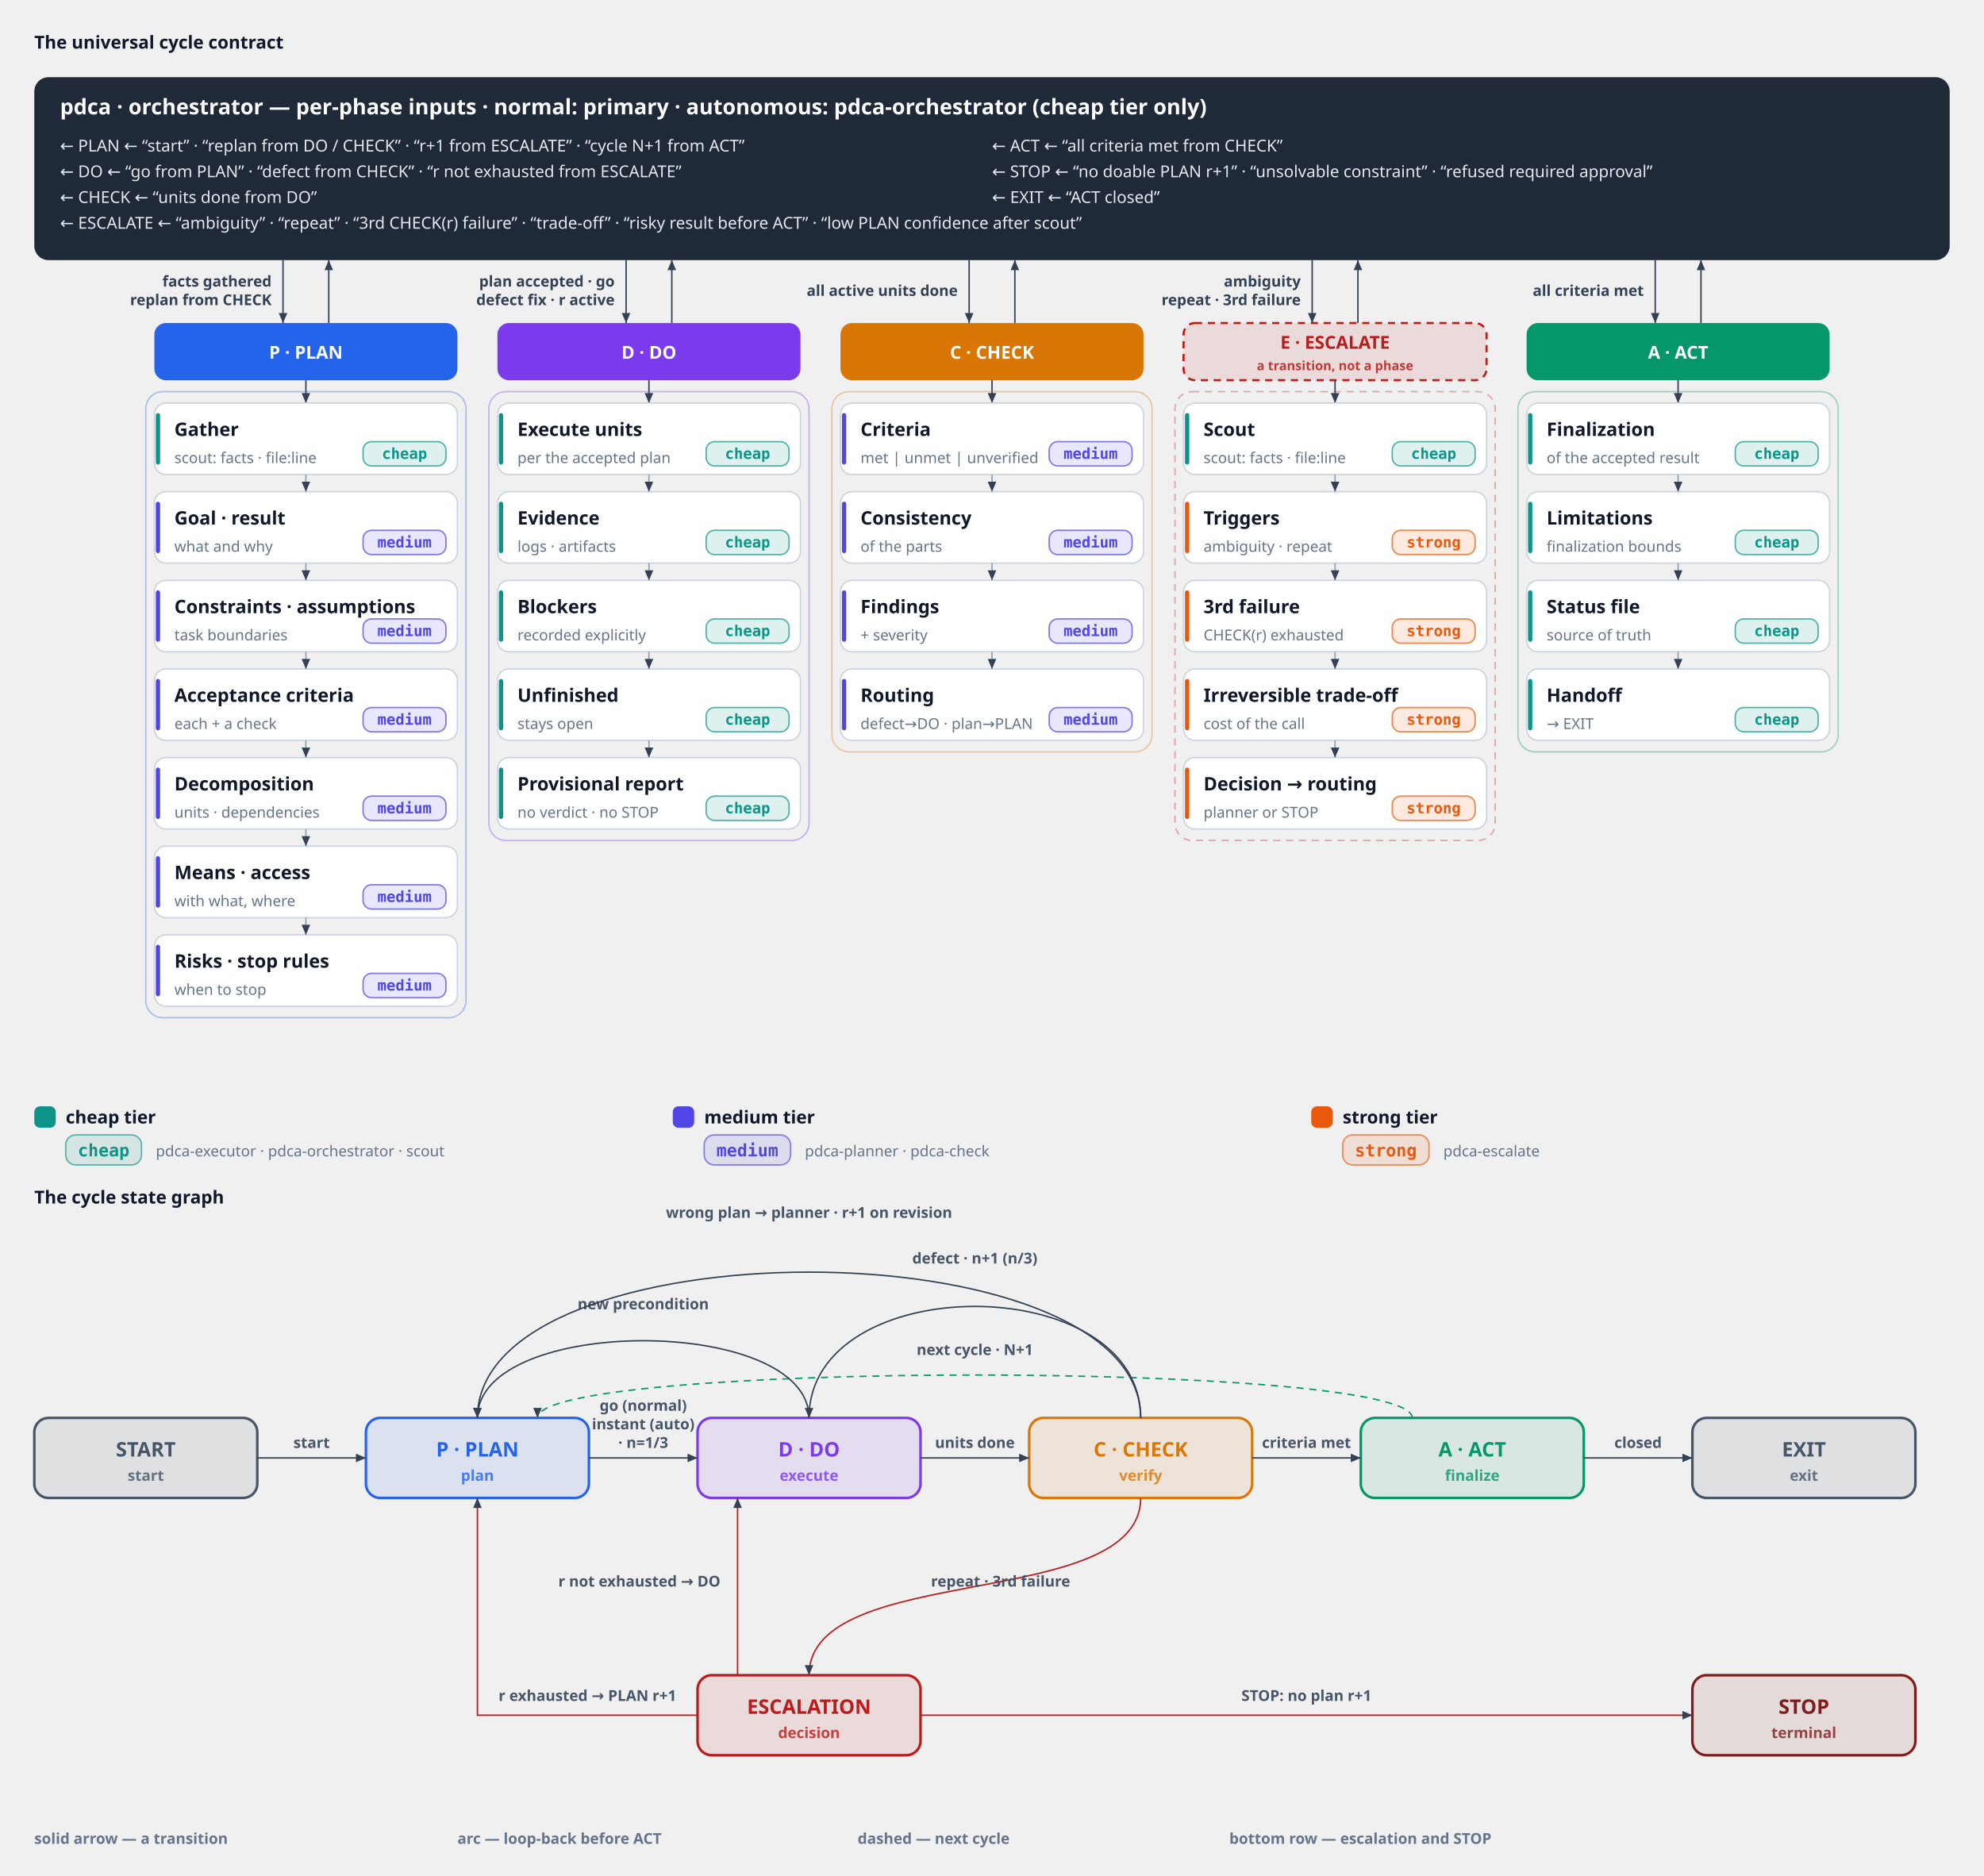
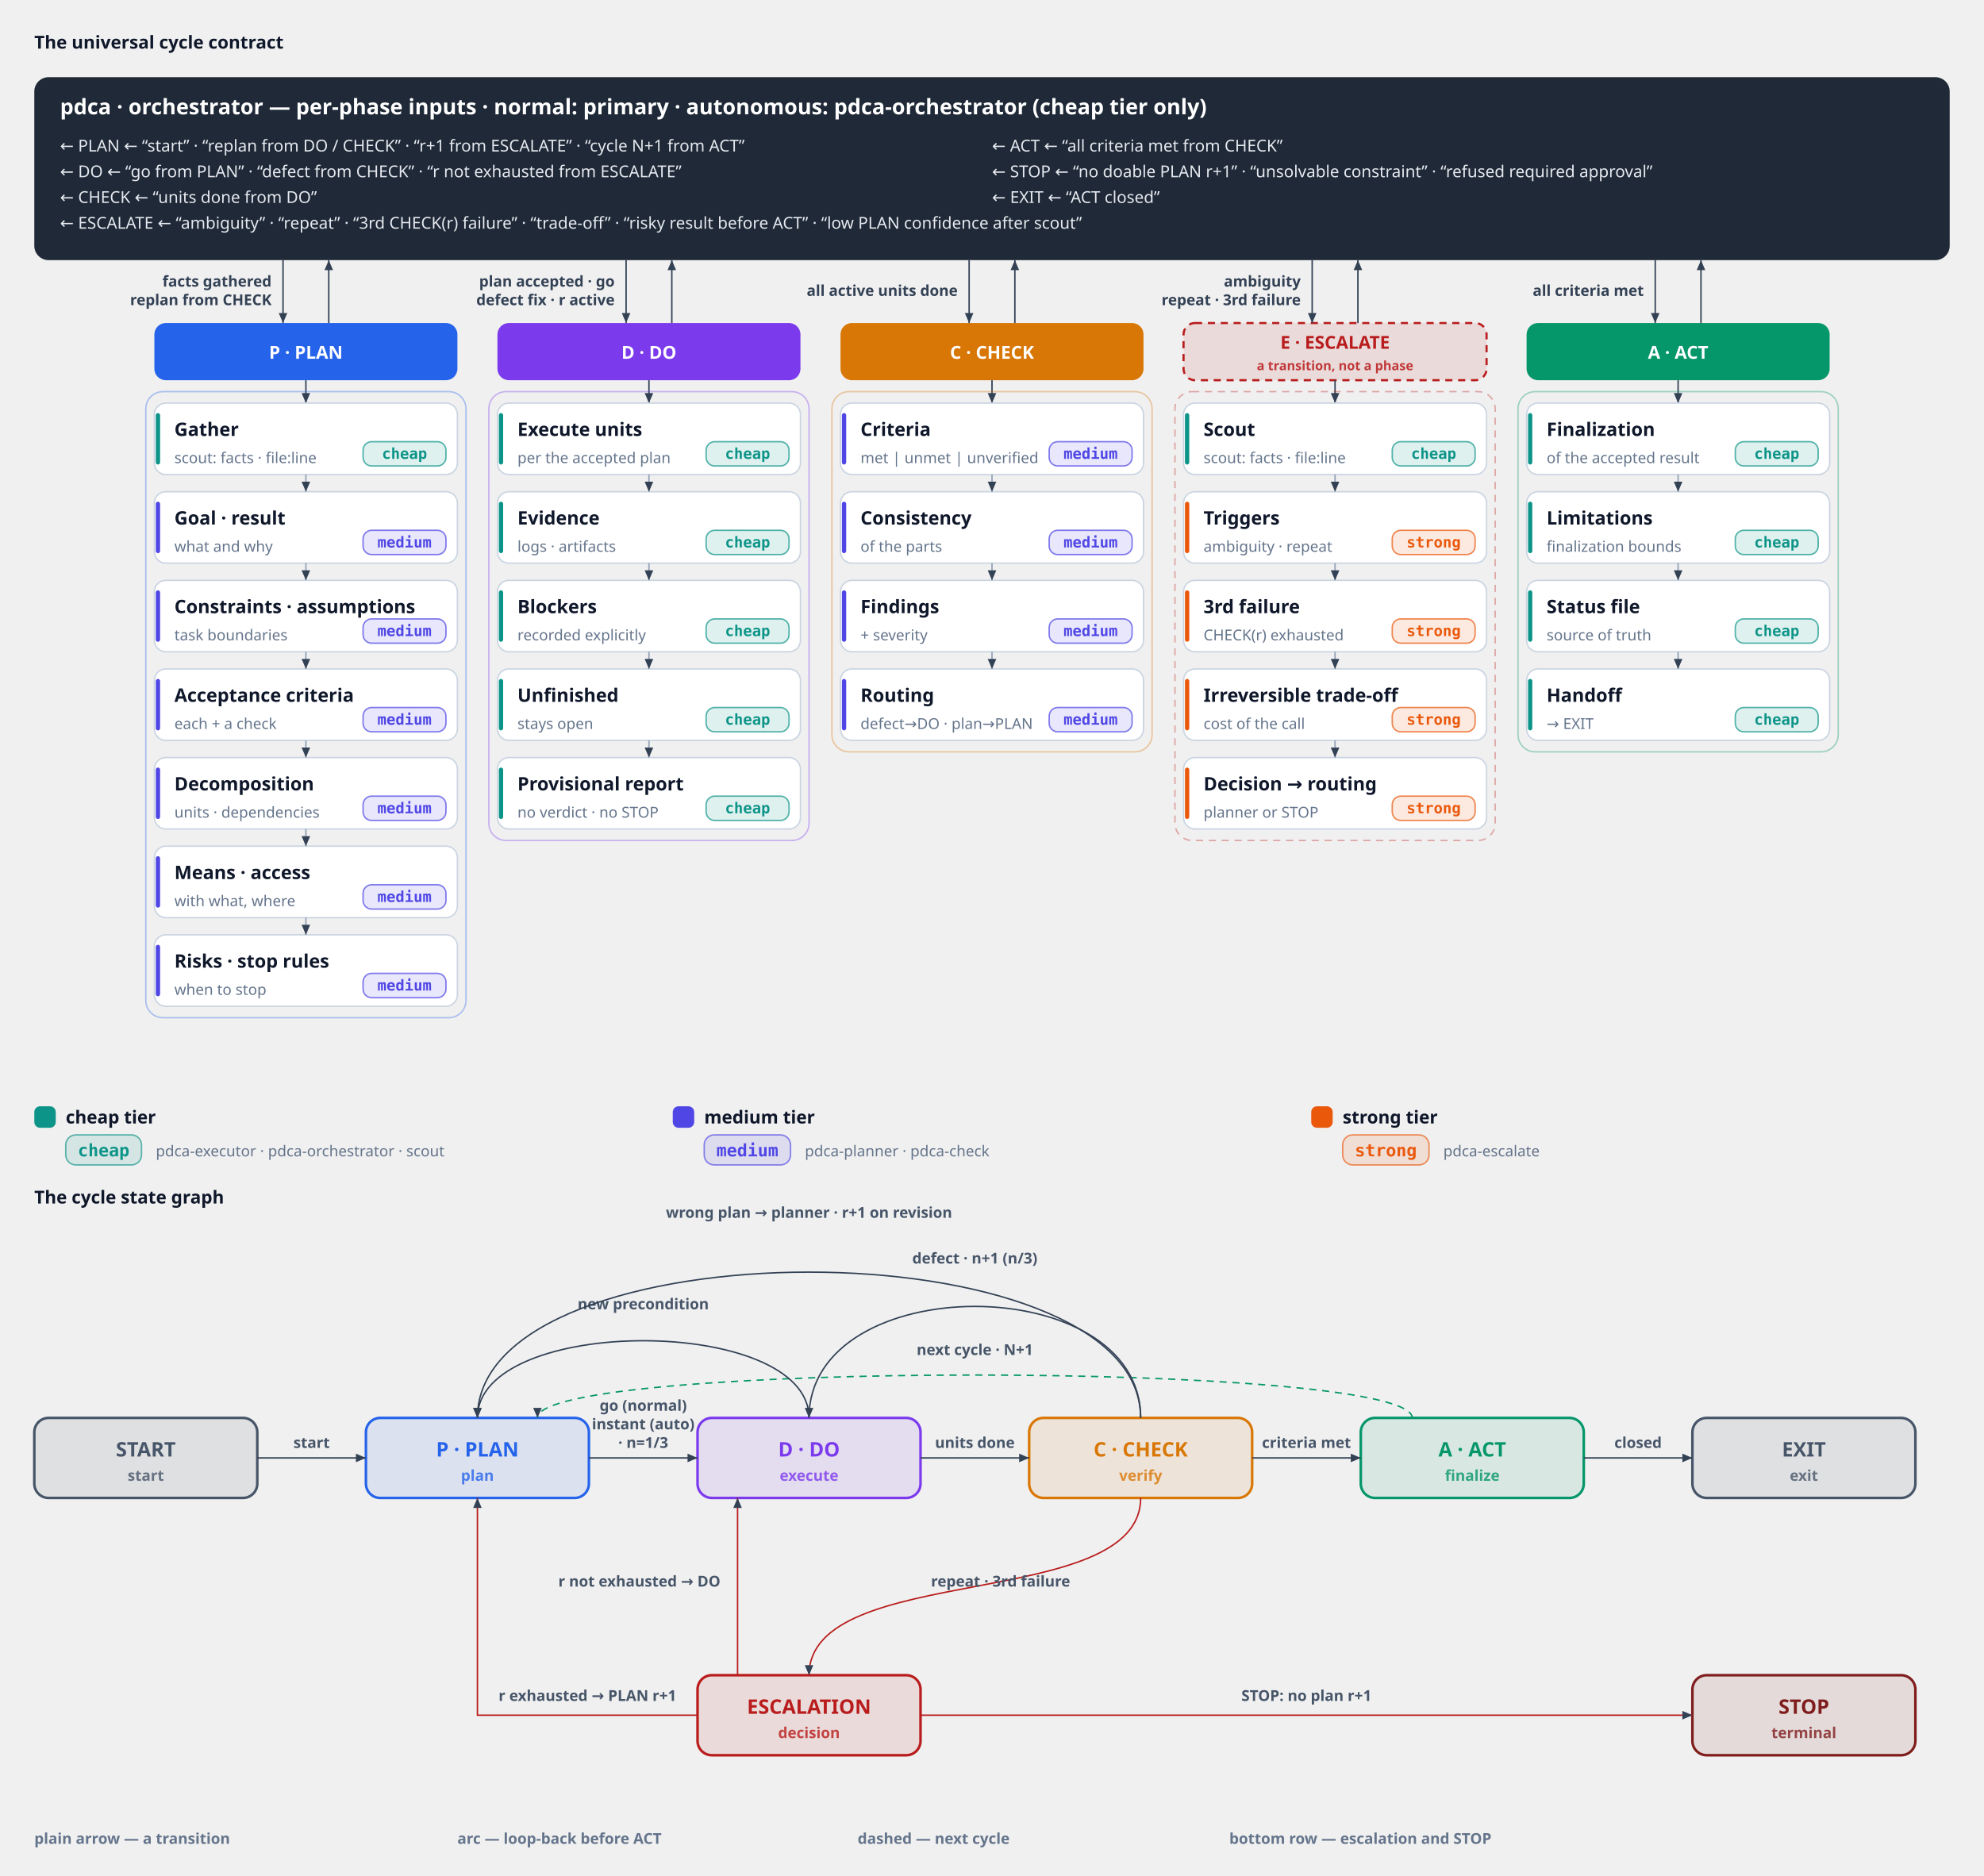
<svg xmlns="http://www.w3.org/2000/svg" viewBox="0 0 1388 1312" width="1388" height="1312" font-family="Segoe UI, system-ui, sans-serif" role="img">
  <defs>
    <marker id="arrow" markerWidth="9" markerHeight="9" refX="7" refY="3" orient="auto">
      <path d="M0,0 L7,3 L0,6 Z" fill="#334155" />
    </marker>
  </defs>
  <style>
.t{font-size:13px;font-weight:600;fill:#0f172a}
.s{font-size:10.5px;fill:#64748b}
.h{font-size:12.5px;font-weight:700;fill:#ffffff}
.h2{font-size:12.5px;font-weight:700}
.h3{font-size:9px;font-weight:600}
.g{font-size:10.5px;font-weight:600}
.band{fill:#1f2937}
.bt{fill:#ffffff;font-size:15px;font-weight:700}
.ol{fill:#e6e9ef;font-size:11.5px}
.lt{font-size:12.5px;font-weight:700;fill:#0f172a}
.ls{font-size:10.5px;fill:#64748b}
.lm{font-family:ui-monospace,Consolas,Menlo,monospace;font-size:12px;font-weight:700}
.bm{font-family:ui-monospace,Consolas,Menlo,monospace;font-size:10.5px;font-weight:700}
.st{font-size:14px;font-weight:700}
.ss{font-size:10.5px;font-weight:600}
</style>
  <text x="24" y="34" class="lt">The universal cycle contract</text>
  <rect x="24" y="54" width="1340" height="128" rx="10" class="band" />
  <text x="42" y="80" class="bt">pdca · orchestrator — per-phase inputs · normal: primary · autonomous: pdca-orchestrator (cheap tier only)</text>
  <text x="42" y="106" class="ol">← PLAN ← “start” · “replan from DO / CHECK” · “r+1 from ESCALATE” · “cycle N+1 from ACT”</text>
  <text x="42" y="124" class="ol">← DO ← “go from PLAN” · “defect from CHECK” · “r not exhausted from ESCALATE”</text>
  <text x="42" y="142" class="ol">← CHECK ← “units done from DO”</text>
  <text x="42" y="160" class="ol">← ESCALATE ← “ambiguity” · “repeat” · “3rd CHECK(r) failure” · “trade-off” · “risky result before ACT” · “low PLAN confidence after scout”</text>
  <text x="694.0" y="106" class="ol">← ACT ← “all criteria met from CHECK”</text>
  <text x="694.0" y="124" class="ol">← STOP ← “no doable PLAN r+1” · “unsolvable constraint” · “refused required approval”</text>
  <text x="694.0" y="142" class="ol">← EXIT ← “ACT closed”</text>
  <rect x="108.0" y="226" width="212" height="40" rx="8" fill="#2563eb" />
  <text x="214.0" y="251.0" class="h" fill="#ffffff" text-anchor="middle">P · PLAN</text>
  <polyline points="214.0,266 214.0,282" fill="none" stroke="#334155" marker-end="url(#arrow)" />
  <rect x="108.0" y="282" width="212" height="50" rx="8" fill="#ffffff" stroke="#cbd5e1" stroke-width="1" />
  <rect x="109.0" y="289" width="3" height="36" rx="1.5" fill="#0d9488" />
  <rect x="254.0" y="309" width="58" height="17" rx="6" fill="#0d9488" fill-opacity="0.13" stroke="#0d9488" stroke-opacity="0.7" />
  <text x="283.0" y="321.0" class="bm" fill="#0d9488" text-anchor="middle">cheap</text>
  <text x="122.0" y="305" class="t">Gather</text>
  <text x="122.0" y="324" class="s">scout: facts · file:line</text>
  <rect x="108.0" y="344" width="212" height="50" rx="8" fill="#ffffff" stroke="#cbd5e1" stroke-width="1" />
  <rect x="109.0" y="351" width="3" height="36" rx="1.5" fill="#4f46e5" />
  <rect x="254.0" y="371" width="58" height="17" rx="6" fill="#4f46e5" fill-opacity="0.13" stroke="#4f46e5" stroke-opacity="0.7" />
  <text x="283.0" y="383.0" class="bm" fill="#4f46e5" text-anchor="middle">medium</text>
  <text x="122.0" y="367" class="t">Goal · result</text>
  <text x="122.0" y="386" class="s">what and why</text>
  <rect x="108.0" y="406" width="212" height="50" rx="8" fill="#ffffff" stroke="#cbd5e1" stroke-width="1" />
  <rect x="109.0" y="413" width="3" height="36" rx="1.5" fill="#4f46e5" />
  <rect x="254.0" y="433" width="58" height="17" rx="6" fill="#4f46e5" fill-opacity="0.13" stroke="#4f46e5" stroke-opacity="0.7" />
  <text x="283.0" y="445.0" class="bm" fill="#4f46e5" text-anchor="middle">medium</text>
  <text x="122.0" y="429" class="t">Constraints · assumptions</text>
  <text x="122.0" y="448" class="s">task boundaries</text>
  <rect x="108.0" y="468" width="212" height="50" rx="8" fill="#ffffff" stroke="#cbd5e1" stroke-width="1" />
  <rect x="109.0" y="475" width="3" height="36" rx="1.5" fill="#4f46e5" />
  <rect x="254.0" y="495" width="58" height="17" rx="6" fill="#4f46e5" fill-opacity="0.13" stroke="#4f46e5" stroke-opacity="0.7" />
  <text x="283.0" y="507.0" class="bm" fill="#4f46e5" text-anchor="middle">medium</text>
  <text x="122.0" y="491" class="t">Acceptance criteria</text>
  <text x="122.0" y="510" class="s">each + a check</text>
  <rect x="108.0" y="530" width="212" height="50" rx="8" fill="#ffffff" stroke="#cbd5e1" stroke-width="1" />
  <rect x="109.0" y="537" width="3" height="36" rx="1.5" fill="#4f46e5" />
  <rect x="254.0" y="557" width="58" height="17" rx="6" fill="#4f46e5" fill-opacity="0.13" stroke="#4f46e5" stroke-opacity="0.7" />
  <text x="283.0" y="569.0" class="bm" fill="#4f46e5" text-anchor="middle">medium</text>
  <text x="122.0" y="553" class="t">Decomposition</text>
  <text x="122.0" y="572" class="s">units · dependencies</text>
  <rect x="108.0" y="592" width="212" height="50" rx="8" fill="#ffffff" stroke="#cbd5e1" stroke-width="1" />
  <rect x="109.0" y="599" width="3" height="36" rx="1.5" fill="#4f46e5" />
  <rect x="254.0" y="619" width="58" height="17" rx="6" fill="#4f46e5" fill-opacity="0.13" stroke="#4f46e5" stroke-opacity="0.7" />
  <text x="283.0" y="631.0" class="bm" fill="#4f46e5" text-anchor="middle">medium</text>
  <text x="122.0" y="615" class="t">Means · access</text>
  <text x="122.0" y="634" class="s">with what, where</text>
  <rect x="108.0" y="654" width="212" height="50" rx="8" fill="#ffffff" stroke="#cbd5e1" stroke-width="1" />
  <rect x="109.0" y="661" width="3" height="36" rx="1.5" fill="#4f46e5" />
  <rect x="254.0" y="681" width="58" height="17" rx="6" fill="#4f46e5" fill-opacity="0.13" stroke="#4f46e5" stroke-opacity="0.7" />
  <text x="283.0" y="693.0" class="bm" fill="#4f46e5" text-anchor="middle">medium</text>
  <text x="122.0" y="677" class="t">Risks · stop rules</text>
  <text x="122.0" y="696" class="s">when to stop</text>
  <polyline points="214.0,332 214.0,344" fill="none" stroke="#94a3b8" marker-end="url(#arrow)" />
  <polyline points="214.0,394 214.0,406" fill="none" stroke="#94a3b8" marker-end="url(#arrow)" />
  <polyline points="214.0,456 214.0,468" fill="none" stroke="#94a3b8" marker-end="url(#arrow)" />
  <polyline points="214.0,518 214.0,530" fill="none" stroke="#94a3b8" marker-end="url(#arrow)" />
  <polyline points="214.0,580 214.0,592" fill="none" stroke="#94a3b8" marker-end="url(#arrow)" />
  <polyline points="214.0,642 214.0,654" fill="none" stroke="#94a3b8" marker-end="url(#arrow)" />
  <rect x="102.0" y="274" width="224" height="438" rx="12" fill="none" stroke="#2563eb" stroke-opacity="0.35" stroke-width="1" />
  <rect x="348.0" y="226" width="212" height="40" rx="8" fill="#7c3aed" />
  <text x="454.0" y="251.0" class="h" fill="#ffffff" text-anchor="middle">D · DO</text>
  <polyline points="454.0,266 454.0,282" fill="none" stroke="#334155" marker-end="url(#arrow)" />
  <rect x="348.0" y="282" width="212" height="50" rx="8" fill="#ffffff" stroke="#cbd5e1" stroke-width="1" />
  <rect x="349.0" y="289" width="3" height="36" rx="1.5" fill="#0d9488" />
  <rect x="494.0" y="309" width="58" height="17" rx="6" fill="#0d9488" fill-opacity="0.13" stroke="#0d9488" stroke-opacity="0.7" />
  <text x="523.0" y="321.0" class="bm" fill="#0d9488" text-anchor="middle">cheap</text>
  <text x="362.0" y="305" class="t">Execute units</text>
  <text x="362.0" y="324" class="s">per the accepted plan</text>
  <rect x="348.0" y="344" width="212" height="50" rx="8" fill="#ffffff" stroke="#cbd5e1" stroke-width="1" />
  <rect x="349.0" y="351" width="3" height="36" rx="1.5" fill="#0d9488" />
  <rect x="494.0" y="371" width="58" height="17" rx="6" fill="#0d9488" fill-opacity="0.13" stroke="#0d9488" stroke-opacity="0.7" />
  <text x="523.0" y="383.0" class="bm" fill="#0d9488" text-anchor="middle">cheap</text>
  <text x="362.0" y="367" class="t">Evidence</text>
  <text x="362.0" y="386" class="s">logs · artifacts</text>
  <rect x="348.0" y="406" width="212" height="50" rx="8" fill="#ffffff" stroke="#cbd5e1" stroke-width="1" />
  <rect x="349.0" y="413" width="3" height="36" rx="1.5" fill="#0d9488" />
  <rect x="494.0" y="433" width="58" height="17" rx="6" fill="#0d9488" fill-opacity="0.13" stroke="#0d9488" stroke-opacity="0.7" />
  <text x="523.0" y="445.0" class="bm" fill="#0d9488" text-anchor="middle">cheap</text>
  <text x="362.0" y="429" class="t">Blockers</text>
  <text x="362.0" y="448" class="s">recorded explicitly</text>
  <rect x="348.0" y="468" width="212" height="50" rx="8" fill="#ffffff" stroke="#cbd5e1" stroke-width="1" />
  <rect x="349.0" y="475" width="3" height="36" rx="1.5" fill="#0d9488" />
  <rect x="494.0" y="495" width="58" height="17" rx="6" fill="#0d9488" fill-opacity="0.13" stroke="#0d9488" stroke-opacity="0.7" />
  <text x="523.0" y="507.0" class="bm" fill="#0d9488" text-anchor="middle">cheap</text>
  <text x="362.0" y="491" class="t">Unfinished</text>
  <text x="362.0" y="510" class="s">stays open</text>
  <rect x="348.0" y="530" width="212" height="50" rx="8" fill="#ffffff" stroke="#cbd5e1" stroke-width="1" />
  <rect x="349.0" y="537" width="3" height="36" rx="1.5" fill="#0d9488" />
  <rect x="494.0" y="557" width="58" height="17" rx="6" fill="#0d9488" fill-opacity="0.13" stroke="#0d9488" stroke-opacity="0.7" />
  <text x="523.0" y="569.0" class="bm" fill="#0d9488" text-anchor="middle">cheap</text>
  <text x="362.0" y="553" class="t">Provisional report</text>
  <text x="362.0" y="572" class="s">no verdict · no STOP</text>
  <polyline points="454.0,332 454.0,344" fill="none" stroke="#94a3b8" marker-end="url(#arrow)" />
  <polyline points="454.0,394 454.0,406" fill="none" stroke="#94a3b8" marker-end="url(#arrow)" />
  <polyline points="454.0,456 454.0,468" fill="none" stroke="#94a3b8" marker-end="url(#arrow)" />
  <polyline points="454.0,518 454.0,530" fill="none" stroke="#94a3b8" marker-end="url(#arrow)" />
  <rect x="342.0" y="274" width="224" height="314" rx="12" fill="none" stroke="#7c3aed" stroke-opacity="0.35" stroke-width="1" />
  <rect x="588.0" y="226" width="212" height="40" rx="8" fill="#d97706" />
  <text x="694.0" y="251.0" class="h" fill="#ffffff" text-anchor="middle">C · CHECK</text>
  <polyline points="694.0,266 694.0,282" fill="none" stroke="#334155" marker-end="url(#arrow)" />
  <rect x="588.0" y="282" width="212" height="50" rx="8" fill="#ffffff" stroke="#cbd5e1" stroke-width="1" />
  <rect x="589.0" y="289" width="3" height="36" rx="1.5" fill="#4f46e5" />
  <rect x="734.0" y="309" width="58" height="17" rx="6" fill="#4f46e5" fill-opacity="0.13" stroke="#4f46e5" stroke-opacity="0.7" />
  <text x="763.0" y="321.0" class="bm" fill="#4f46e5" text-anchor="middle">medium</text>
  <text x="602.0" y="305" class="t">Criteria</text>
  <text x="602.0" y="324" class="s">met | unmet | unverified</text>
  <rect x="588.0" y="344" width="212" height="50" rx="8" fill="#ffffff" stroke="#cbd5e1" stroke-width="1" />
  <rect x="589.0" y="351" width="3" height="36" rx="1.5" fill="#4f46e5" />
  <rect x="734.0" y="371" width="58" height="17" rx="6" fill="#4f46e5" fill-opacity="0.13" stroke="#4f46e5" stroke-opacity="0.7" />
  <text x="763.0" y="383.0" class="bm" fill="#4f46e5" text-anchor="middle">medium</text>
  <text x="602.0" y="367" class="t">Consistency</text>
  <text x="602.0" y="386" class="s">of the parts</text>
  <rect x="588.0" y="406" width="212" height="50" rx="8" fill="#ffffff" stroke="#cbd5e1" stroke-width="1" />
  <rect x="589.0" y="413" width="3" height="36" rx="1.5" fill="#4f46e5" />
  <rect x="734.0" y="433" width="58" height="17" rx="6" fill="#4f46e5" fill-opacity="0.13" stroke="#4f46e5" stroke-opacity="0.7" />
  <text x="763.0" y="445.0" class="bm" fill="#4f46e5" text-anchor="middle">medium</text>
  <text x="602.0" y="429" class="t">Findings</text>
  <text x="602.0" y="448" class="s">+ severity</text>
  <rect x="588.0" y="468" width="212" height="50" rx="8" fill="#ffffff" stroke="#cbd5e1" stroke-width="1" />
  <rect x="589.0" y="475" width="3" height="36" rx="1.5" fill="#4f46e5" />
  <rect x="734.0" y="495" width="58" height="17" rx="6" fill="#4f46e5" fill-opacity="0.13" stroke="#4f46e5" stroke-opacity="0.7" />
  <text x="763.0" y="507.0" class="bm" fill="#4f46e5" text-anchor="middle">medium</text>
  <text x="602.0" y="491" class="t">Routing</text>
  <text x="602.0" y="510" class="s">defect→DO · plan→PLAN</text>
  <polyline points="694.0,332 694.0,344" fill="none" stroke="#94a3b8" marker-end="url(#arrow)" />
  <polyline points="694.0,394 694.0,406" fill="none" stroke="#94a3b8" marker-end="url(#arrow)" />
  <polyline points="694.0,456 694.0,468" fill="none" stroke="#94a3b8" marker-end="url(#arrow)" />
  <rect x="582.0" y="274" width="224" height="252" rx="12" fill="none" stroke="#d97706" stroke-opacity="0.35" stroke-width="1" />
  <rect x="828.0" y="226" width="212" height="40" rx="8" fill="#b91c1c" fill-opacity="0.10" stroke="#b91c1c" stroke-width="1.5" stroke-dasharray="5,4" />
  <text x="934.0" y="244.0" class="h2" fill="#b91c1c" text-anchor="middle">E · ESCALATE</text>
  <text x="934.0" y="259.0" class="h3" fill="#b91c1c" opacity="0.85" text-anchor="middle">a transition, not a phase</text>
  <polyline points="934.0,266 934.0,282" fill="none" stroke="#334155" marker-end="url(#arrow)" />
  <rect x="828.0" y="282" width="212" height="50" rx="8" fill="#ffffff" stroke="#cbd5e1" stroke-width="1" />
  <rect x="829.0" y="289" width="3" height="36" rx="1.5" fill="#0d9488" />
  <rect x="974.0" y="309" width="58" height="17" rx="6" fill="#0d9488" fill-opacity="0.13" stroke="#0d9488" stroke-opacity="0.7" />
  <text x="1003.0" y="321.0" class="bm" fill="#0d9488" text-anchor="middle">cheap</text>
  <text x="842.0" y="305" class="t">Scout</text>
  <text x="842.0" y="324" class="s">scout: facts · file:line</text>
  <rect x="828.0" y="344" width="212" height="50" rx="8" fill="#ffffff" stroke="#cbd5e1" stroke-width="1" />
  <rect x="829.0" y="351" width="3" height="36" rx="1.5" fill="#ea580c" />
  <rect x="974.0" y="371" width="58" height="17" rx="6" fill="#ea580c" fill-opacity="0.13" stroke="#ea580c" stroke-opacity="0.7" />
  <text x="1003.0" y="383.0" class="bm" fill="#ea580c" text-anchor="middle">strong</text>
  <text x="842.0" y="367" class="t">Triggers</text>
  <text x="842.0" y="386" class="s">ambiguity · repeat</text>
  <rect x="828.0" y="406" width="212" height="50" rx="8" fill="#ffffff" stroke="#cbd5e1" stroke-width="1" />
  <rect x="829.0" y="413" width="3" height="36" rx="1.5" fill="#ea580c" />
  <rect x="974.0" y="433" width="58" height="17" rx="6" fill="#ea580c" fill-opacity="0.13" stroke="#ea580c" stroke-opacity="0.7" />
  <text x="1003.0" y="445.0" class="bm" fill="#ea580c" text-anchor="middle">strong</text>
  <text x="842.0" y="429" class="t">3rd failure</text>
  <text x="842.0" y="448" class="s">CHECK(r) exhausted</text>
  <rect x="828.0" y="468" width="212" height="50" rx="8" fill="#ffffff" stroke="#cbd5e1" stroke-width="1" />
  <rect x="829.0" y="475" width="3" height="36" rx="1.5" fill="#ea580c" />
  <rect x="974.0" y="495" width="58" height="17" rx="6" fill="#ea580c" fill-opacity="0.13" stroke="#ea580c" stroke-opacity="0.7" />
  <text x="1003.0" y="507.0" class="bm" fill="#ea580c" text-anchor="middle">strong</text>
  <text x="842.0" y="491" class="t">Irreversible trade-off</text>
  <text x="842.0" y="510" class="s">cost of the call</text>
  <rect x="828.0" y="530" width="212" height="50" rx="8" fill="#ffffff" stroke="#cbd5e1" stroke-width="1" />
  <rect x="829.0" y="537" width="3" height="36" rx="1.5" fill="#ea580c" />
  <rect x="974.0" y="557" width="58" height="17" rx="6" fill="#ea580c" fill-opacity="0.13" stroke="#ea580c" stroke-opacity="0.7" />
  <text x="1003.0" y="569.0" class="bm" fill="#ea580c" text-anchor="middle">strong</text>
  <text x="842.0" y="553" class="t">Decision → routing</text>
  <text x="842.0" y="572" class="s">planner or STOP</text>
  <polyline points="934.0,332 934.0,344" fill="none" stroke="#94a3b8" marker-end="url(#arrow)" />
  <polyline points="934.0,394 934.0,406" fill="none" stroke="#94a3b8" marker-end="url(#arrow)" />
  <polyline points="934.0,456 934.0,468" fill="none" stroke="#94a3b8" marker-end="url(#arrow)" />
  <polyline points="934.0,518 934.0,530" fill="none" stroke="#94a3b8" marker-end="url(#arrow)" />
  <rect x="822.0" y="274" width="224" height="314" rx="12" fill="none" stroke="#b91c1c" stroke-opacity="0.35" stroke-width="1" stroke-dasharray="5,4" />
  <rect x="1068.0" y="226" width="212" height="40" rx="8" fill="#059669" />
  <text x="1174.0" y="251.0" class="h" fill="#ffffff" text-anchor="middle">A · ACT</text>
  <polyline points="1174.0,266 1174.0,282" fill="none" stroke="#334155" marker-end="url(#arrow)" />
  <rect x="1068.0" y="282" width="212" height="50" rx="8" fill="#ffffff" stroke="#cbd5e1" stroke-width="1" />
  <rect x="1069.0" y="289" width="3" height="36" rx="1.5" fill="#0d9488" />
  <rect x="1214.0" y="309" width="58" height="17" rx="6" fill="#0d9488" fill-opacity="0.13" stroke="#0d9488" stroke-opacity="0.7" />
  <text x="1243.0" y="321.0" class="bm" fill="#0d9488" text-anchor="middle">cheap</text>
  <text x="1082.0" y="305" class="t">Finalization</text>
  <text x="1082.0" y="324" class="s">of the accepted result</text>
  <rect x="1068.0" y="344" width="212" height="50" rx="8" fill="#ffffff" stroke="#cbd5e1" stroke-width="1" />
  <rect x="1069.0" y="351" width="3" height="36" rx="1.5" fill="#0d9488" />
  <rect x="1214.0" y="371" width="58" height="17" rx="6" fill="#0d9488" fill-opacity="0.13" stroke="#0d9488" stroke-opacity="0.7" />
  <text x="1243.0" y="383.0" class="bm" fill="#0d9488" text-anchor="middle">cheap</text>
  <text x="1082.0" y="367" class="t">Limitations</text>
  <text x="1082.0" y="386" class="s">finalization bounds</text>
  <rect x="1068.0" y="406" width="212" height="50" rx="8" fill="#ffffff" stroke="#cbd5e1" stroke-width="1" />
  <rect x="1069.0" y="413" width="3" height="36" rx="1.5" fill="#0d9488" />
  <rect x="1214.0" y="433" width="58" height="17" rx="6" fill="#0d9488" fill-opacity="0.13" stroke="#0d9488" stroke-opacity="0.7" />
  <text x="1243.0" y="445.0" class="bm" fill="#0d9488" text-anchor="middle">cheap</text>
  <text x="1082.0" y="429" class="t">Status file</text>
  <text x="1082.0" y="448" class="s">source of truth</text>
  <rect x="1068.0" y="468" width="212" height="50" rx="8" fill="#ffffff" stroke="#cbd5e1" stroke-width="1" />
  <rect x="1069.0" y="475" width="3" height="36" rx="1.5" fill="#0d9488" />
  <rect x="1214.0" y="495" width="58" height="17" rx="6" fill="#0d9488" fill-opacity="0.13" stroke="#0d9488" stroke-opacity="0.7" />
  <text x="1243.0" y="507.0" class="bm" fill="#0d9488" text-anchor="middle">cheap</text>
  <text x="1082.0" y="491" class="t">Handoff</text>
  <text x="1082.0" y="510" class="s">→ EXIT</text>
  <polyline points="1174.0,332 1174.0,344" fill="none" stroke="#94a3b8" marker-end="url(#arrow)" />
  <polyline points="1174.0,394 1174.0,406" fill="none" stroke="#94a3b8" marker-end="url(#arrow)" />
  <polyline points="1174.0,456 1174.0,468" fill="none" stroke="#94a3b8" marker-end="url(#arrow)" />
  <rect x="1062.0" y="274" width="224" height="252" rx="12" fill="none" stroke="#059669" stroke-opacity="0.35" stroke-width="1" />
  <polyline points="198.0,182 198.0,226" fill="none" stroke="#334155" data-edge-id="dispatch_p" marker-end="url(#arrow)" />
  <text x="190.0" y="200.5" class="g" fill="#334155" text-anchor="end">facts gathered</text>
  <text x="190.0" y="213.5" class="g" fill="#334155" text-anchor="end">replan from CHECK</text>
  <polyline points="230.0,226 230.0,182" fill="none" stroke="#334155" data-edge-id="return_p" marker-end="url(#arrow)" />
  <polyline points="438.0,182 438.0,226" fill="none" stroke="#334155" data-edge-id="dispatch_d" marker-end="url(#arrow)" />
  <text x="430.0" y="200.5" class="g" fill="#334155" text-anchor="end">plan accepted · go</text>
  <text x="430.0" y="213.5" class="g" fill="#334155" text-anchor="end">defect fix · r active</text>
  <polyline points="470.0,226 470.0,182" fill="none" stroke="#334155" data-edge-id="return_d" marker-end="url(#arrow)" />
  <polyline points="678.0,182 678.0,226" fill="none" stroke="#334155" data-edge-id="dispatch_c" marker-end="url(#arrow)" />
  <text x="670.0" y="207.0" class="g" fill="#334155" text-anchor="end">all active units done</text>
  <polyline points="710.0,226 710.0,182" fill="none" stroke="#334155" data-edge-id="return_c" marker-end="url(#arrow)" />
  <polyline points="918.0,182 918.0,226" fill="none" stroke="#334155" data-edge-id="dispatch_e" marker-end="url(#arrow)" />
  <text x="910.0" y="200.5" class="g" fill="#334155" text-anchor="end">ambiguity</text>
  <text x="910.0" y="213.5" class="g" fill="#334155" text-anchor="end">repeat · 3rd failure</text>
  <polyline points="950.0,226 950.0,182" fill="none" stroke="#334155" data-edge-id="return_e" marker-end="url(#arrow)" />
  <polyline points="1158.0,182 1158.0,226" fill="none" stroke="#334155" data-edge-id="dispatch_a" marker-end="url(#arrow)" />
  <text x="1150.0" y="207.0" class="g" fill="#334155" text-anchor="end">all criteria met</text>
  <polyline points="1190.0,226 1190.0,182" fill="none" stroke="#334155" data-edge-id="return_a" marker-end="url(#arrow)" />
  <rect x="24.0" y="774" width="15" height="15" rx="4" fill="#0d9488" />
  <text x="46.0" y="786" class="lt">cheap tier</text>
  <rect x="46.0" y="794" width="53.0" height="21" rx="7" fill="#0d9488" fill-opacity="0.12" stroke="#0d9488" stroke-opacity="0.65" />
  <text x="72.5" y="809" class="lm" fill="#0d9488" text-anchor="middle">cheap</text>
  <text x="109.0" y="809" class="ls">pdca-executor · pdca-orchestrator · scout</text>
  <rect x="470.667" y="774" width="15" height="15" rx="4" fill="#4f46e5" />
  <text x="492.667" y="786" class="lt">medium tier</text>
  <rect x="492.667" y="794" width="60.4" height="21" rx="7" fill="#4f46e5" fill-opacity="0.12" stroke="#4f46e5" stroke-opacity="0.65" />
  <text x="522.867" y="809" class="lm" fill="#4f46e5" text-anchor="middle">medium</text>
  <text x="563.067" y="809" class="ls">pdca-planner · pdca-check</text>
  <rect x="917.333" y="774" width="15" height="15" rx="4" fill="#ea580c" />
  <text x="939.333" y="786" class="lt">strong tier</text>
  <rect x="939.333" y="794" width="60.4" height="21" rx="7" fill="#ea580c" fill-opacity="0.12" stroke="#ea580c" stroke-opacity="0.65" />
  <text x="969.533" y="809" class="lm" fill="#ea580c" text-anchor="middle">strong</text>
  <text x="1009.733" y="809" class="ls">pdca-escalate</text>
  <text x="24" y="842" class="lt">The cycle state graph</text>
  <rect x="24" y="992" width="156" height="56" rx="10" fill="#475569" fill-opacity="0.10" stroke="#475569" stroke-width="1.8" data-node-id="START" />
  <text x="102.0" y="1019.0" class="st" fill="#475569" text-anchor="middle">START</text>
  <text x="102.0" y="1036.0" class="ss" fill="#475569" text-anchor="middle" opacity="0.8">start</text>
  <rect x="256" y="992" width="156" height="56" rx="10" fill="#2563eb" fill-opacity="0.10" stroke="#2563eb" stroke-width="1.8" data-node-id="PLAN" />
  <text x="334.0" y="1019.0" class="st" fill="#2563eb" text-anchor="middle">P · PLAN</text>
  <text x="334.0" y="1036.0" class="ss" fill="#2563eb" text-anchor="middle" opacity="0.8">plan</text>
  <rect x="488" y="992" width="156" height="56" rx="10" fill="#7c3aed" fill-opacity="0.10" stroke="#7c3aed" stroke-width="1.8" data-node-id="DO" />
  <text x="566.0" y="1019.0" class="st" fill="#7c3aed" text-anchor="middle">D · DO</text>
  <text x="566.0" y="1036.0" class="ss" fill="#7c3aed" text-anchor="middle" opacity="0.8">execute</text>
  <rect x="720" y="992" width="156" height="56" rx="10" fill="#d97706" fill-opacity="0.10" stroke="#d97706" stroke-width="1.8" data-node-id="CHECK" />
  <text x="798.0" y="1019.0" class="st" fill="#d97706" text-anchor="middle">C · CHECK</text>
  <text x="798.0" y="1036.0" class="ss" fill="#d97706" text-anchor="middle" opacity="0.8">verify</text>
  <rect x="952" y="992" width="156" height="56" rx="10" fill="#059669" fill-opacity="0.10" stroke="#059669" stroke-width="1.8" data-node-id="ACT" />
  <text x="1030.0" y="1019.0" class="st" fill="#059669" text-anchor="middle">A · ACT</text>
  <text x="1030.0" y="1036.0" class="ss" fill="#059669" text-anchor="middle" opacity="0.8">finalize</text>
  <rect x="1184" y="992" width="156" height="56" rx="10" fill="#475569" fill-opacity="0.10" stroke="#475569" stroke-width="1.8" data-node-id="EXIT" />
  <text x="1262.0" y="1019.0" class="st" fill="#475569" text-anchor="middle">EXIT</text>
  <text x="1262.0" y="1036.0" class="ss" fill="#475569" text-anchor="middle" opacity="0.8">exit</text>
  <polyline points="180,1020.0 256,1020.0" fill="none" stroke="#334155" data-edge-id="start_plan" marker-end="url(#arrow)" />
  <text x="218.0" y="1013.0" class="g" fill="#475569" text-anchor="middle">start</text>
  <polyline points="412,1020.0 488,1020.0" fill="none" stroke="#334155" data-edge-id="plan_do" marker-end="url(#arrow)" />
  <text x="450.0" y="987.0" class="g" fill="#475569" text-anchor="middle">go (normal)</text>
  <text x="450.0" y="1000.0" class="g" fill="#475569" text-anchor="middle">instant (auto)</text>
  <text x="450.0" y="1013.0" class="g" fill="#475569" text-anchor="middle">· n=1/3</text>
  <polyline points="644,1020.0 720,1020.0" fill="none" stroke="#334155" data-edge-id="do_check" marker-end="url(#arrow)" />
  <text x="682.0" y="1013.0" class="g" fill="#475569" text-anchor="middle">units done</text>
  <polyline points="876,1020.0 952,1020.0" fill="none" stroke="#334155" data-edge-id="check_act" marker-end="url(#arrow)" />
  <text x="914.0" y="1013.0" class="g" fill="#475569" text-anchor="middle">criteria met</text>
  <polyline points="1108,1020.0 1184,1020.0" fill="none" stroke="#334155" data-edge-id="act_exit" marker-end="url(#arrow)" />
  <text x="1146.0" y="1013.0" class="g" fill="#475569" text-anchor="middle">closed</text>
  <path d="M988,992 C988,952 376,952 376,992" fill="none" stroke="#059669" stroke-dasharray="5,4" data-edge-id="act_plan" marker-end="url(#arrow)" />
  <text x="682" y="948" class="g" fill="#475569" text-anchor="middle">next cycle · N+1</text>
  <path d="M566,992 C566,920 334,920 334,992" fill="none" stroke="#334155" data-edge-id="do_plan_blocker" marker-end="url(#arrow)" />
  <text x="450" y="916" class="g" fill="#475569" text-anchor="middle">new precondition</text>
  <path d="M798,992 C798,888 566,888 566,992" fill="none" stroke="#334155" data-edge-id="check_do_defect" marker-end="url(#arrow)" />
  <text x="682" y="884" class="g" fill="#475569" text-anchor="middle">defect · n+1 (n/3)</text>
  <path d="M798,992 C798,856 334,856 334,992" fill="none" stroke="#334155" data-edge-id="check_plan_replan" marker-end="url(#arrow)" />
  <text x="566" y="852" class="g" fill="#475569" text-anchor="middle">wrong plan → planner · r+1 on revision</text>
  <rect x="488" y="1172" width="156" height="56" rx="10" fill="#b91c1c" fill-opacity="0.10" stroke="#b91c1c" stroke-width="1.8" data-node-id="ESCALATE" />
  <text x="566.0" y="1199.0" class="st" fill="#b91c1c" text-anchor="middle">ESCALATION</text>
  <text x="566.0" y="1216.0" class="ss" fill="#b91c1c" text-anchor="middle" opacity="0.8">decision</text>
  <rect x="1184" y="1172" width="156" height="56" rx="10" fill="#7f1d1d" fill-opacity="0.10" stroke="#7f1d1d" stroke-width="1.8" data-node-id="STOP" />
  <text x="1262.0" y="1199.0" class="st" fill="#7f1d1d" text-anchor="middle">STOP</text>
  <text x="1262.0" y="1216.0" class="ss" fill="#7f1d1d" text-anchor="middle" opacity="0.8">terminal</text>
  <path d="M798,1048 C798,1128 566,1092 566,1172" fill="none" stroke="#b91c1c" data-edge-id="check_escalate" marker-end="url(#arrow)" />
  <text x="700" y="1110.0" class="g" fill="#475569" text-anchor="middle">repeat · 3rd failure</text>
  <polyline points="516,1172 516,1048" fill="none" stroke="#b91c1c" data-edge-id="escalate_do" marker-end="url(#arrow)" />
  <text x="504" y="1110.0" class="g" fill="#475569" text-anchor="end">r not exhausted → DO</text>
  <polyline points="488,1200.0 334,1200.0 334,1048" fill="none" stroke="#b91c1c" data-edge-id="escalate_plan" marker-end="url(#arrow)" />
  <text x="411" y="1190.0" class="g" fill="#475569" text-anchor="middle">r exhausted → PLAN r+1</text>
  <polyline points="644,1200.0 1184,1200.0" fill="none" stroke="#b91c1c" data-edge-id="escalate_stop" marker-end="url(#arrow)" />
  <text x="914" y="1190.0" class="g" fill="#475569" text-anchor="middle">STOP: no plan r+1</text>
-   <text x="24" y="1290" class="g" fill="#64748b" text-anchor="start">solid arrow — a transition</text>
+   <text x="24" y="1290" class="g" fill="#64748b" text-anchor="start">plain arrow — a transition</text>
  <text x="320" y="1290" class="g" fill="#64748b" text-anchor="start">arc — loop-back before ACT</text>
  <text x="600" y="1290" class="g" fill="#64748b" text-anchor="start">dashed — next cycle</text>
  <text x="860" y="1290" class="g" fill="#64748b" text-anchor="start">bottom row — escalation and STOP</text>
</svg>
